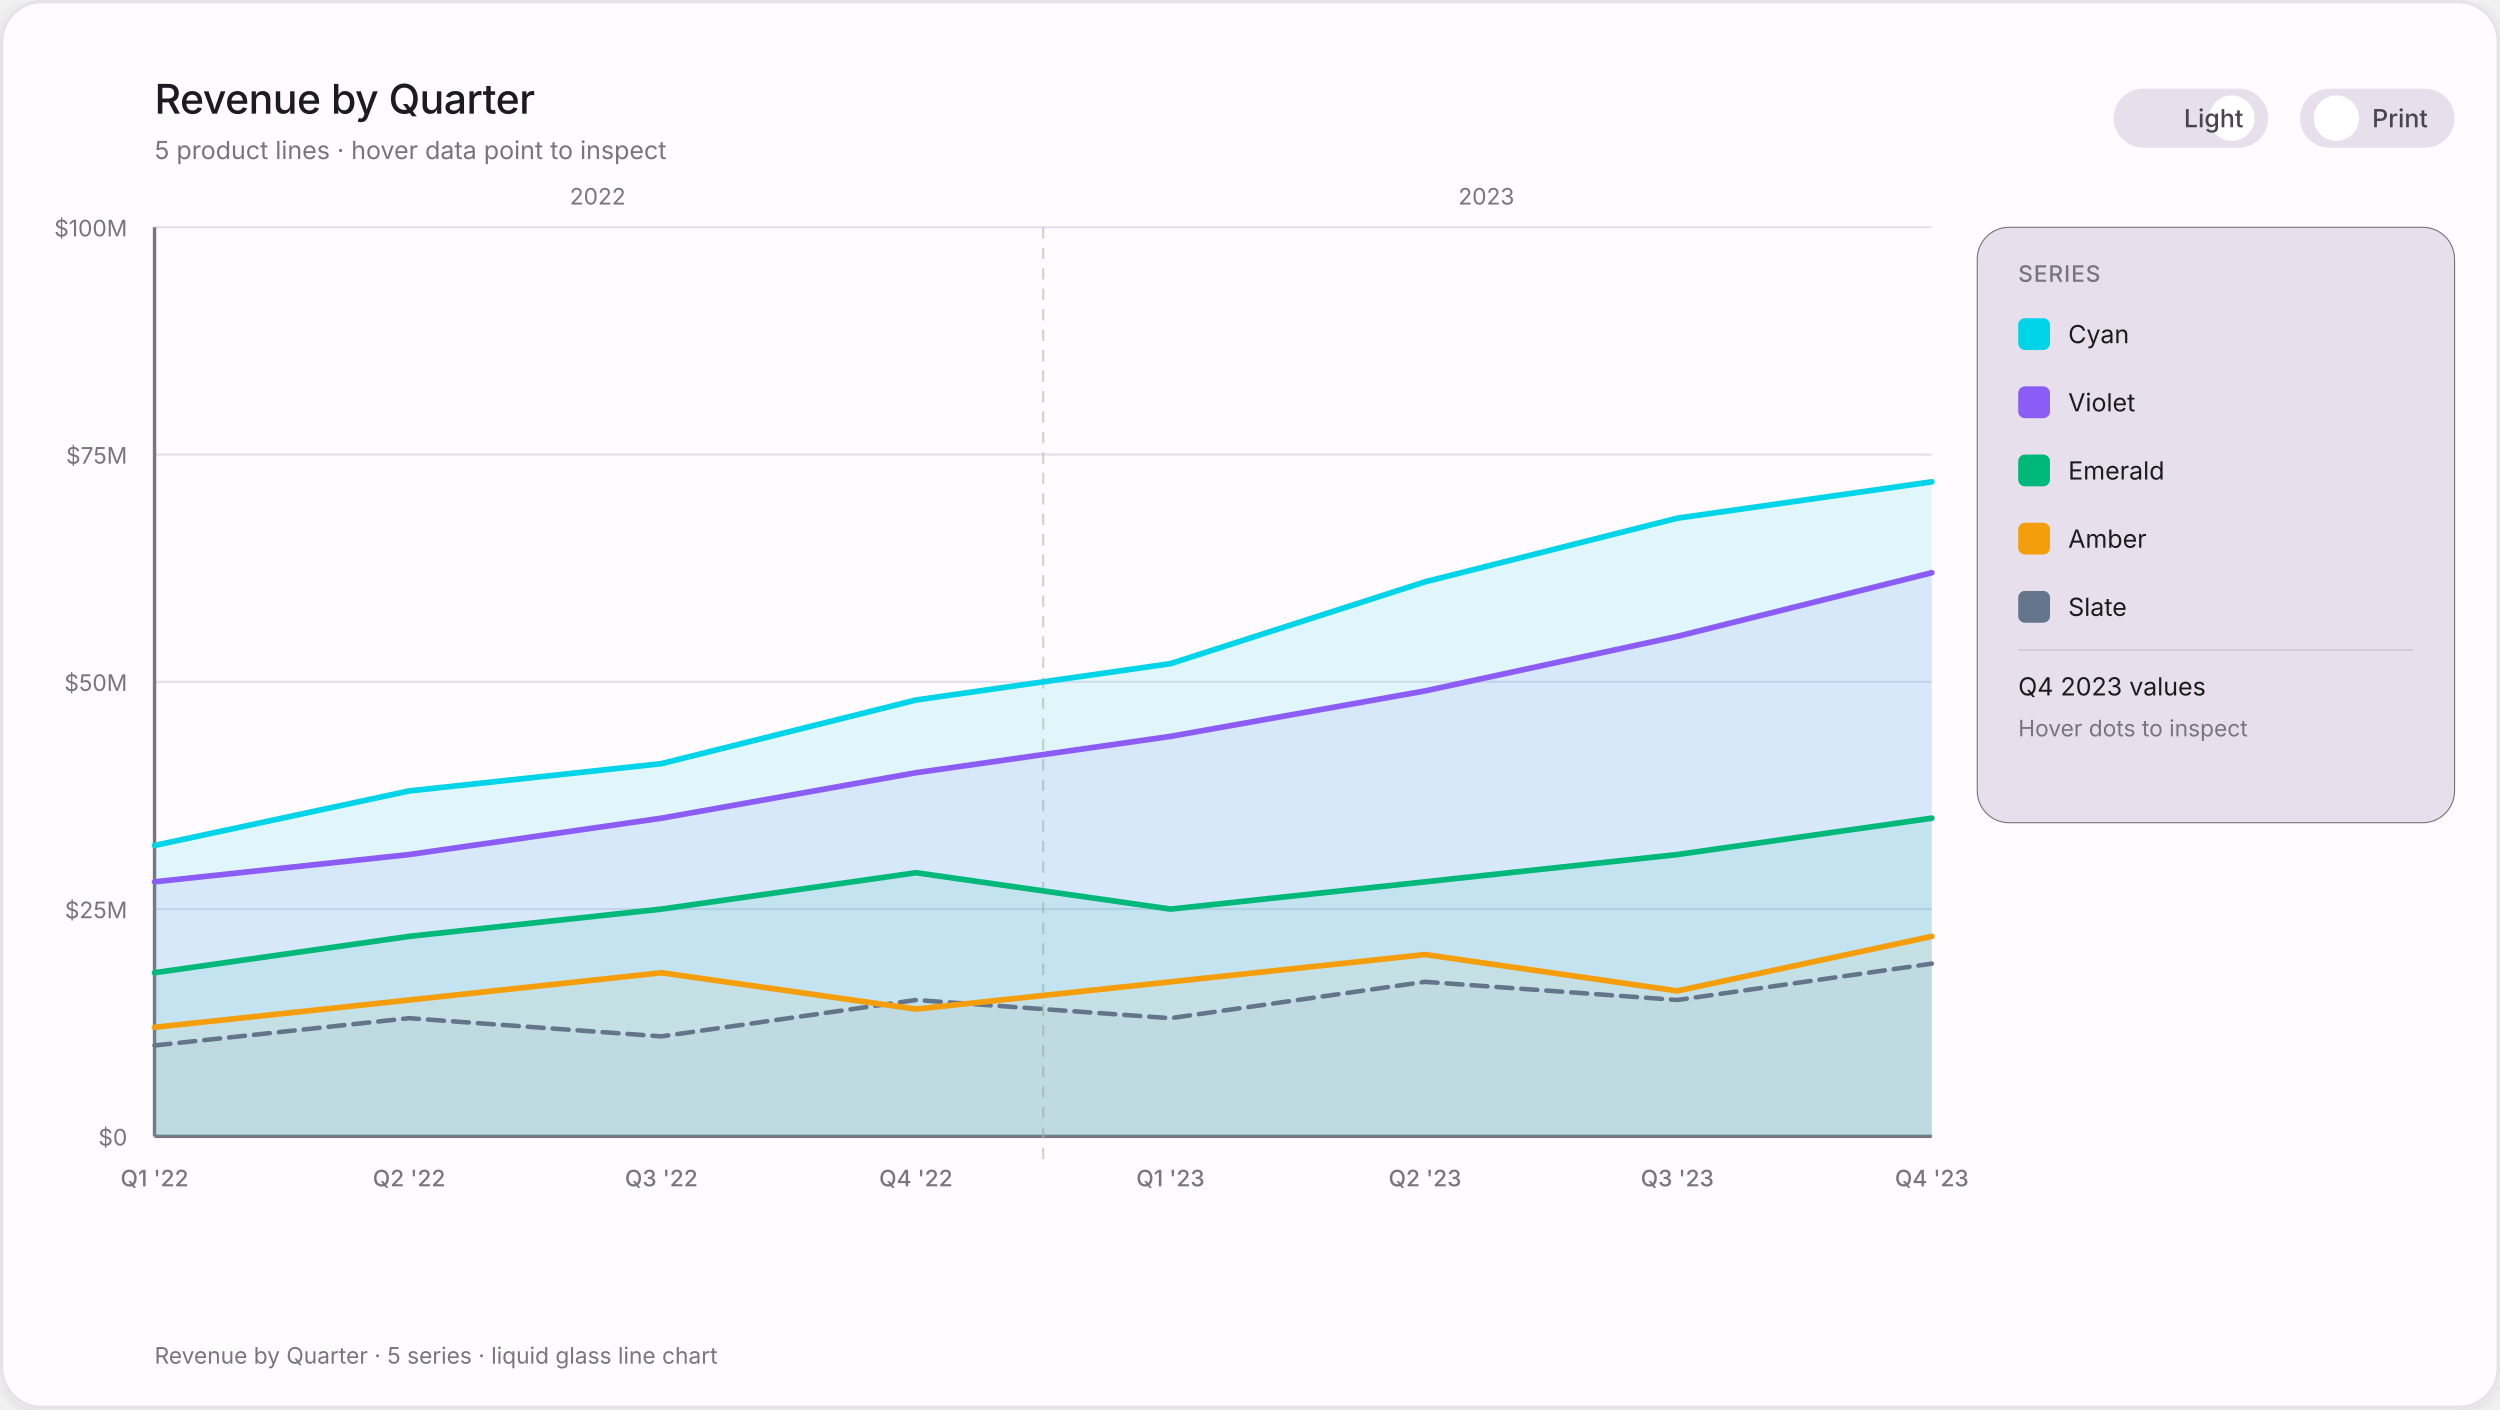
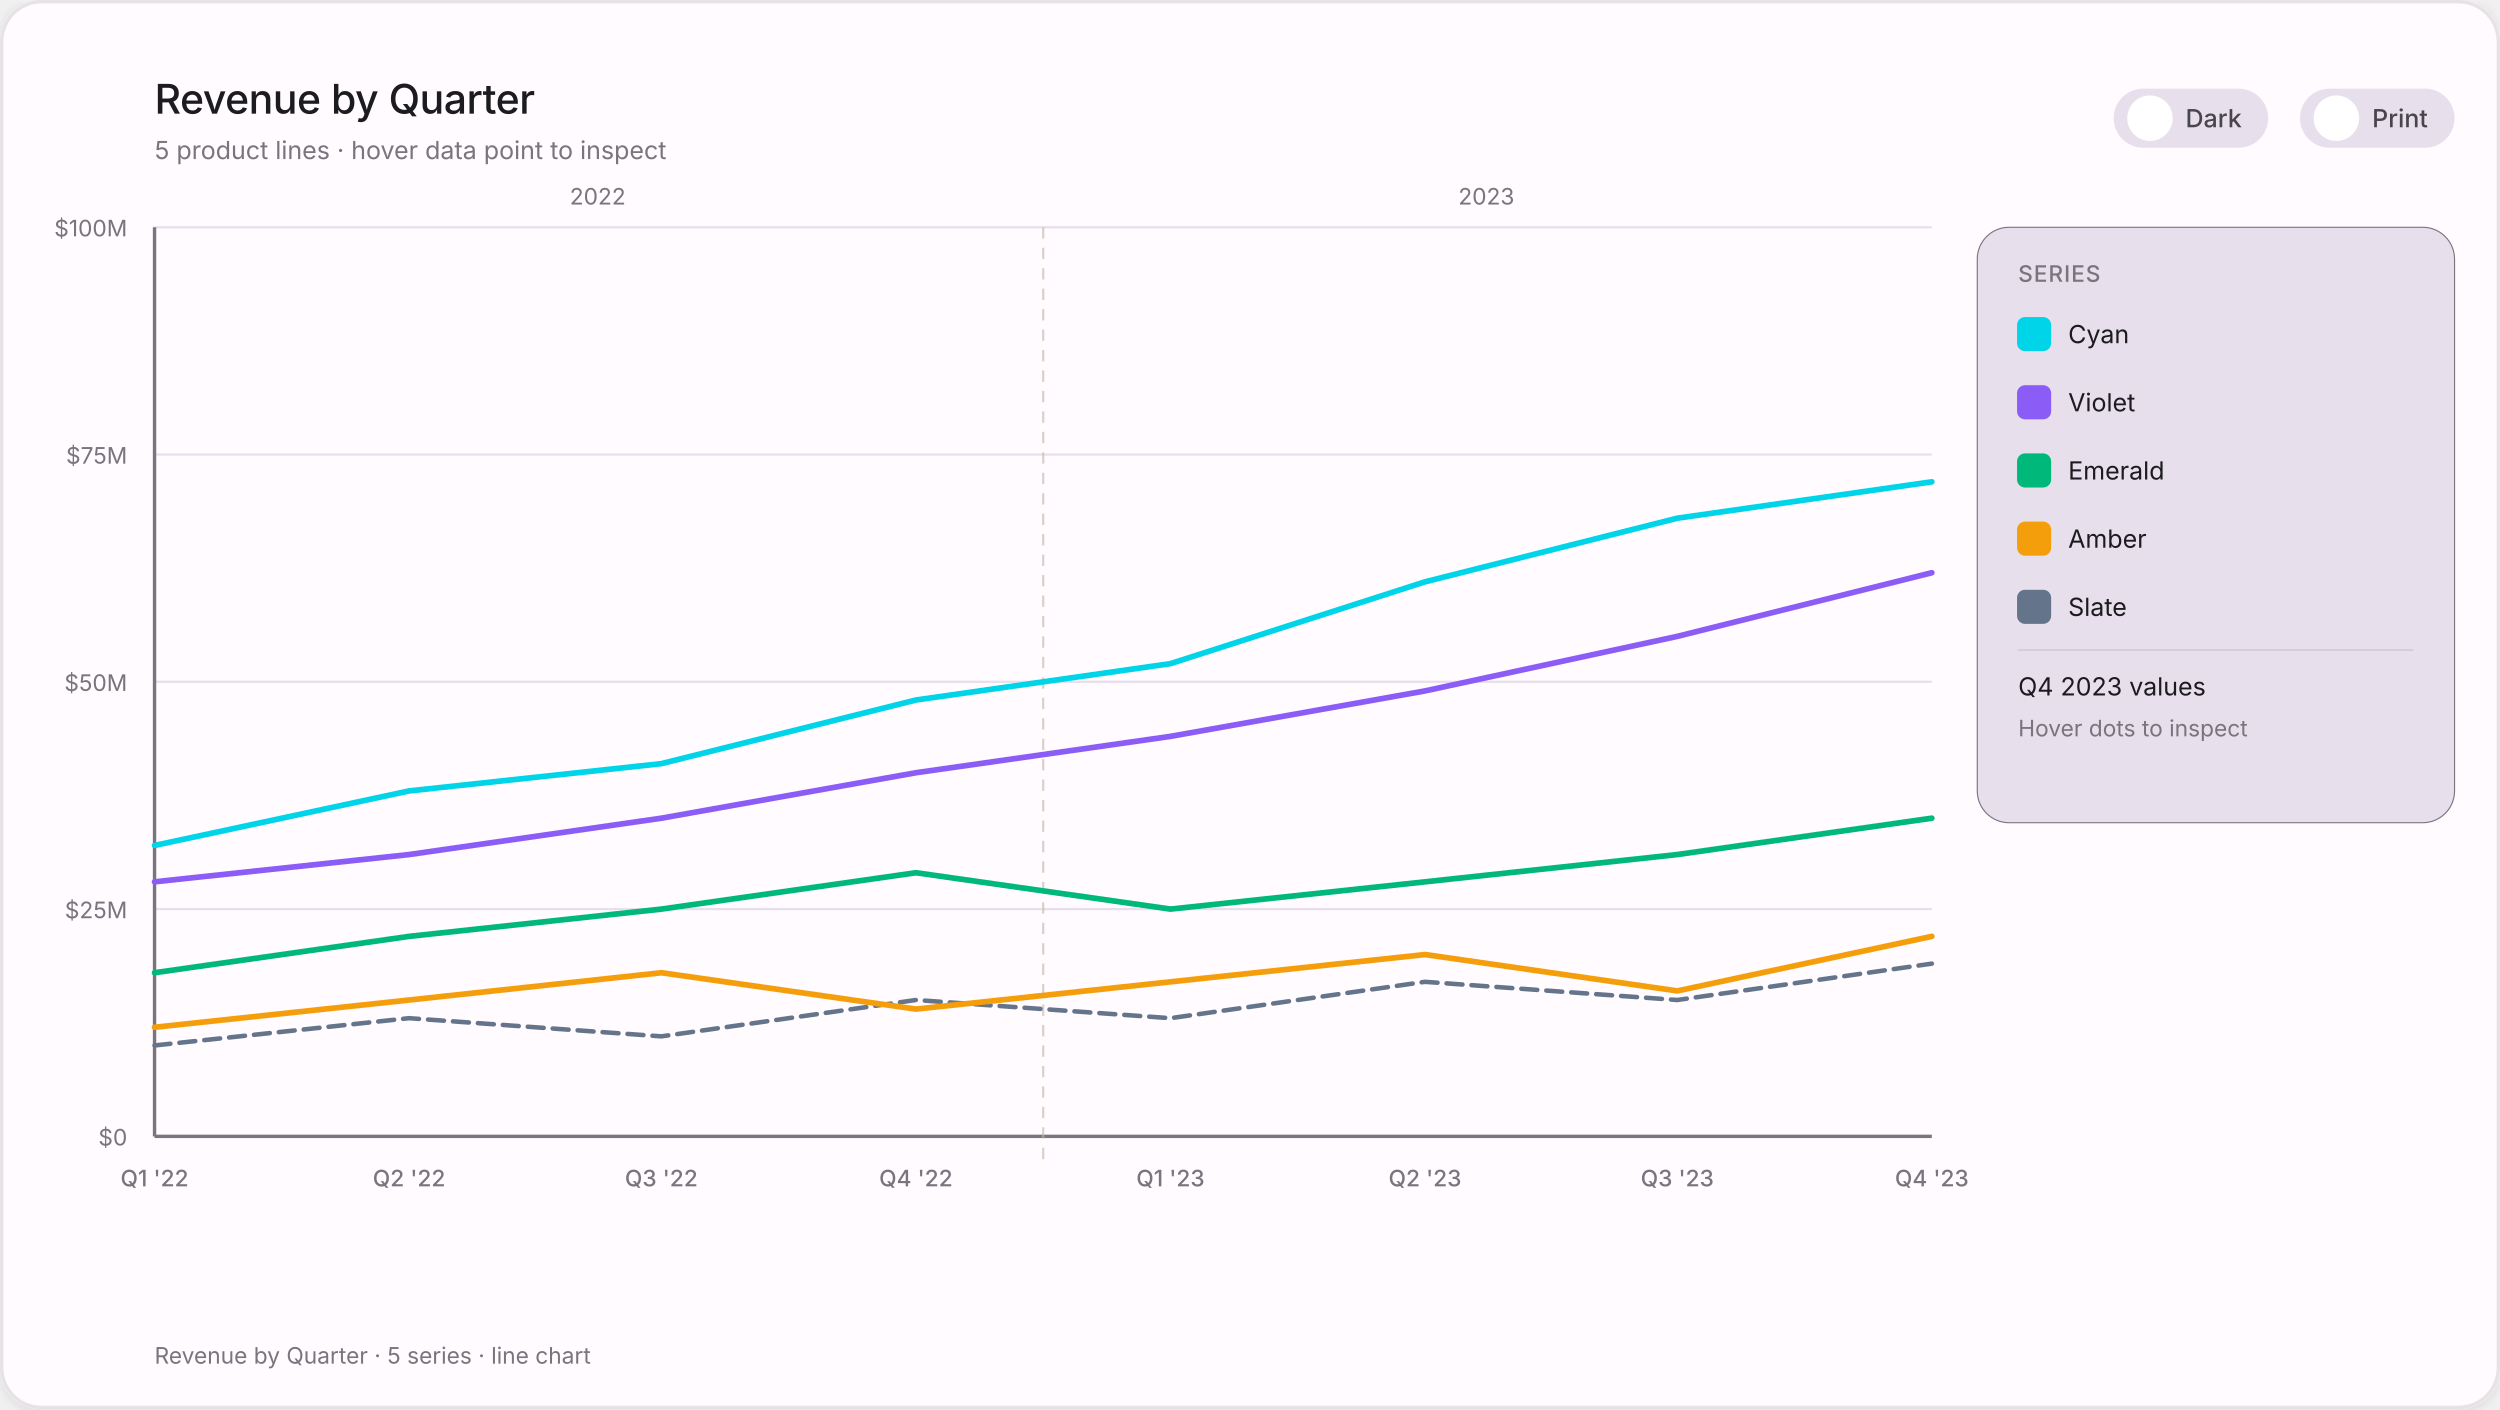
<svg xmlns="http://www.w3.org/2000/svg" id="root" viewBox="0 0 1100 620" width="100%" height="100%" preserveAspectRatio="xMidYMid meet" font-family="'Inter','Helvetica Neue',Arial,sans-serif">
  <defs>
-     <linearGradient id="c1">
-       <stop offset="0%" stop-color="#00D4E8" />
-     </linearGradient>
-     <linearGradient id="c2">
-       <stop offset="0%" stop-color="#8B5CF6" />
-     </linearGradient>
-     <linearGradient id="c3">
-       <stop offset="0%" stop-color="#00B87A" />
-     </linearGradient>
-     <linearGradient id="c4">
-       <stop offset="0%" stop-color="#F59E0B" />
-     </linearGradient>
-     <linearGradient id="c5">
-       <stop offset="0%" stop-color="#64748B" />
-     </linearGradient>
-     <linearGradient id="a1" x1="0" y1="0" x2="0" y2="1">
-       <stop offset="0%" stop-color="#00D4E8" stop-opacity="0.18" />
-       <stop offset="100%" stop-color="#00D4E8" stop-opacity="0.01" />
-     </linearGradient>
-     <linearGradient id="a2" x1="0" y1="0" x2="0" y2="1">
-       <stop offset="0%" stop-color="#8B5CF6" stop-opacity="0.15" />
-       <stop offset="100%" stop-color="#8B5CF6" stop-opacity="0.01" />
-     </linearGradient>
-     <linearGradient id="a3" x1="0" y1="0" x2="0" y2="1">
-       <stop offset="0%" stop-color="#00B87A" stop-opacity="0.12" />
-       <stop offset="100%" stop-color="#00B87A" stop-opacity="0.01" />
-     </linearGradient>
-     <linearGradient id="a4" x1="0" y1="0" x2="0" y2="1">
-       <stop offset="0%" stop-color="#F59E0B" stop-opacity="0.10" />
-       <stop offset="100%" stop-color="#F59E0B" stop-opacity="0.01" />
-     </linearGradient>
-     <linearGradient id="a5" x1="0" y1="0" x2="0" y2="1">
-       <stop offset="0%" stop-color="#64748B" stop-opacity="0.07" />
-       <stop offset="100%" stop-color="#64748B" stop-opacity="0.01" />
-     </linearGradient>
-     <linearGradient id="a1d" x1="0" y1="0" x2="0" y2="1">
-       <stop offset="0%" stop-color="#22D3EE" stop-opacity="0.18" />
-       <stop offset="100%" stop-color="#22D3EE" stop-opacity="0.01" />
-     </linearGradient>
-     <linearGradient id="a2d" x1="0" y1="0" x2="0" y2="1">
-       <stop offset="0%" stop-color="#A78BFA" stop-opacity="0.15" />
-       <stop offset="100%" stop-color="#A78BFA" stop-opacity="0.01" />
-     </linearGradient>
-     <linearGradient id="a3d" x1="0" y1="0" x2="0" y2="1">
-       <stop offset="0%" stop-color="#10B981" stop-opacity="0.12" />
-       <stop offset="100%" stop-color="#10B981" stop-opacity="0.01" />
-     </linearGradient>
-     <linearGradient id="a4d" x1="0" y1="0" x2="0" y2="1">
-       <stop offset="0%" stop-color="#FBB724" stop-opacity="0.10" />
-       <stop offset="100%" stop-color="#FBB724" stop-opacity="0.01" />
-     </linearGradient>
-     <linearGradient id="a5d" x1="0" y1="0" x2="0" y2="1">
-       <stop offset="0%" stop-color="#94A3B8" stop-opacity="0.07" />
-       <stop offset="100%" stop-color="#94A3B8" stop-opacity="0.01" />
-     </linearGradient>
    <style>
    .bg-main   { fill:#FFFBFE; filter:drop-shadow(0 1px 2px rgba(0,0,0,0.10)); }
    .ct        { font-size:18px; font-weight:500; fill:#1C1B1F; letter-spacing:-0.2px; }
    .cs        { font-size:11px; fill:#79747E; font-weight:400; }
    .an        { font-size:10px; fill:#79747E; font-weight:400; }
    .al        { font-size:10px; fill:#79747E; font-weight:500; }
    .lt        { font-size:11px; fill:#1C1B1F; font-weight:400; }
    .lv        { font-size:11px; fill:#1C1B1F; font-weight:500; }
    .lp        { font-size:10px; fill:#79747E; font-weight:400; }
    .gl        { stroke:#E7E0EC; stroke-width:1; }
    .bl        { stroke:#79747E; stroke-width:1.5; }
    .lgd-bg    { fill:#E7E0EC; stroke:#79747E; stroke-width:0.5; }
    .lgd-div   { stroke:#79747E; stroke-width:0.5; opacity:0.3; }
    .lgd-ttl   { font-size:10px; fill:#79747E; font-weight:500; letter-spacing:0.4px; }
    .footer    { font-size:10px; fill:#79747E; font-weight:400; }
    .t-wrap    { cursor:pointer; }
-     .t-track   { fill:#E7E0EC; }
-     .t-thumb   { fill:#ffffff; }
+     .t-track   { fill:#E7E0EC; } .t-thumb { fill:#ffffff; }
    .t-label   { font-size:11px; font-weight:500; fill:#49454F; }
-     .pt-track  { fill:#E7E0EC; transition:fill 0.3s; }
-     .pt-thumb  { fill:#ffffff; }
+     .pt-track  { fill:#E7E0EC; transition:fill 0.3s; } .pt-thumb { fill:#ffffff; }
    .pt-label  { font-size:11px; font-weight:500; fill:#49454F; }
    .lgd-val   { opacity:0; transition:opacity 0.2s; }
    svg.print .lgd-val  { opacity:1; }
    svg.print .pt-track { fill:#d97316; }
    .dot-g     { cursor:pointer; }
    .crosshair { stroke:#79747E; stroke-width:1; stroke-dasharray:4,3; opacity:0; transition:opacity 0.15s; }
    .tip       { opacity:0; pointer-events:none; transition:opacity 0.15s ease; }
    svg.print .tip { opacity:0 !important; }
-     .bub-bg    { fill:#FFFBFE; }
-     .bub-bdr   { fill:none; stroke:#79747E; stroke-width:1; }
-     .bub-tip-p { fill:#FFFBFE; stroke:none; }
-     .bub-val   { fill:#1C1B1F; font-size:13px; font-weight:500; }
-     .bub-lbl   { fill:#49454F; font-size:10px; font-weight:400; }
+     .bub-bg  { fill:#FFFBFE; }
+     .bub-bdr { fill:#FFFBFE; stroke:#79747E; stroke-width:1; }
+     .bub-tip { fill:#FFFBFE; stroke:#79747E; stroke-width:1; }
+     .bub-val { fill:#1C1B1F; font-size:13px; font-weight:500; }
+     .bub-lbl { fill:#49454F; font-size:10px; font-weight:400; }

-     @keyframes drawLine { from { stroke-dashoffset: var(--len, 900); } to { stroke-dashoffset: 0; } }
-     .line-path { stroke-dasharray: var(--len, 900); stroke-dashoffset: var(--len, 900);
-                  animation: drawLine 1.2s cubic-bezier(0.4,0,0.2,1) both; }
-     .s1 { animation-delay:0.0s; }  .s2 { animation-delay:0.15s; }
-     .s3 { animation-delay:0.3s; }  .s4 { animation-delay:0.45s; } .s5 { animation-delay:0.6s; }
+     /* ── standard palette ── */
+     .bar-1 { fill:#00D4E8; stroke:#00D4E8; } .bar-2 { fill:#8B5CF6; stroke:#8B5CF6; }
+     .bar-3 { fill:#00B87A; stroke:#00B87A; } .bar-4 { fill:#F59E0B; stroke:#F59E0B; }
+     .bar-5 { fill:#64748B; stroke:#64748B; }
+     svg.dark .bar-1 { fill:#22D3EE; stroke:#22D3EE; } svg.dark .bar-2 { fill:#A78BFA; stroke:#A78BFA; }
+     svg.dark .bar-3 { fill:#10B981; stroke:#10B981; } svg.dark .bar-4 { fill:#FBB724; stroke:#FBB724; }
+     svg.dark .bar-5 { fill:#94A3B8; stroke:#94A3B8; }

-     @keyframes popDot { from { transform:scale(0); opacity:0; } to { transform:scale(1); opacity:1; } }
-     .dot-inner { animation: popDot 0.35s cubic-bezier(0.34,1.4,0.64,1) both; }
+     /* ── line draw animation — both safe: animates stroke-dashoffset not opacity ── */
+     @keyframes drawLine { from{stroke-dashoffset:var(--len,900)} to{stroke-dashoffset:0} }
+     .line-path { stroke-dasharray:var(--len,900); stroke-dashoffset:var(--len,900);
+                  animation:drawLine 1.2s cubic-bezier(0.4,0,0.2,1) both; }
+     .s1 { animation-delay:0.00s; } .s2 { animation-delay:0.25s; }
+     .s3 { animation-delay:0.50s; } .s4 { animation-delay:0.75s; } .s5 { animation-delay:1.00s; }

-     /* dimming — driven by JS adding .hovering to #root */
-     .line-path  { transition: opacity 0.15s; }
-     .area-path  { transition: opacity 0.15s; }
-     .dot-inner  { transition: opacity 0.15s; }
-     svg.hovering .line-path  { opacity: 0.12; }
-     svg.hovering .area-path  { opacity: 0.12; }
-     svg.hovering .dot-inner  { opacity: 0.12; }
-     svg.hovering .line-path.active  { opacity: 1; }
-     svg.hovering .area-path.active  { opacity: 1; }
-     svg.hovering .dot-inner.active  { opacity: 1; }
+     /* ── dot animation — Method A1: animationend adds .visible ── */
+     @keyframes popDot { from{transform:scale(0);opacity:0} to{transform:scale(1);opacity:1} }
+     .dot-inner         { opacity:0; cursor:pointer; transition:opacity 0.2s ease; }
+     .dot-inner.visible { opacity:1; }

-     svg.dark .bg-main   { fill:#1C1B1F; filter:drop-shadow(0 1px 4px rgba(0,0,0,0.25)); }
-     svg.dark .ct        { fill:#E6E0E9; }
-     svg.dark .cs        { fill:#938F99; }
-     svg.dark .an        { fill:#938F99; }
-     svg.dark .al        { fill:#938F99; }
-     svg.dark .lt        { fill:#E6E0E9; }
-     svg.dark .lv        { fill:#E6E0E9; }
-     svg.dark .lp        { fill:#938F99; }
-     svg.dark .gl        { stroke:#49454F; }
-     svg.dark .bl        { stroke:#938F99; }
-     svg.dark .lgd-bg    { fill:#49454F; stroke:#938F99; }
-     svg.dark .lgd-div   { stroke:#938F99; }
-     svg.dark .lgd-ttl   { fill:#938F99; }
-     svg.dark .footer    { fill:#938F99; }
-     svg.dark .t-track   { fill:#49454F; }
-     svg.dark .t-label   { fill:#CAC4D0; }
-     svg.dark .pt-track  { fill:#49454F; }
-     svg.dark .pt-label  { fill:#CAC4D0; }
+     /* ── hover dimming — gated on .ca.ready ── */
+     .line-path { transition:opacity 0.2s ease; }
+     .area-path { transition:opacity 0.2s ease; }
+     .ca.ready.hovering .line-path              { opacity:0.20; }
+     .ca.ready.hovering .area-path              { opacity:0.20; }
+     .ca.ready.hovering .dot-inner.visible      { opacity:0.20; }
+     .ca.ready.hovering .line-path.active       { opacity:1; }
+     .ca.ready.hovering .area-path.active       { opacity:1; }
+     .ca.ready.hovering .dot-inner.visible.active { opacity:1; }
+ 
+     svg.dark .bg-main  { fill:#1C1B1F; filter:drop-shadow(0 1px 4px rgba(0,0,0,0.25)); }
+     svg.dark .ct       { fill:#E6E0E9; } svg.dark .cs { fill:#938F99; }
+     svg.dark .an       { fill:#938F99; } svg.dark .al { fill:#938F99; }
+     svg.dark .lt       { fill:#E6E0E9; } svg.dark .lv { fill:#E6E0E9; }
+     svg.dark .lp       { fill:#938F99; }
+     svg.dark .gl       { stroke:#49454F; } svg.dark .bl { stroke:#938F99; }
+     svg.dark .lgd-bg   { fill:#49454F; stroke:#938F99; }
+     svg.dark .lgd-div  { stroke:#938F99; } svg.dark .lgd-ttl { fill:#938F99; }
+     svg.dark .footer   { fill:#938F99; }
+     svg.dark .t-track  { fill:#49454F; } svg.dark .t-label  { fill:#CAC4D0; }
+     svg.dark .pt-track { fill:#49454F; } svg.dark .pt-label { fill:#CAC4D0; }
    svg.dark.print .pt-track { fill:#d97316; }
    svg.dark .crosshair { stroke:#938F99; }
-     svg.dark .bub-bg    { fill:#1C1B1F; }
-     svg.dark .bub-bdr   { fill:none; stroke:#938F99; stroke-width:1; }
-     svg.dark .bub-tip-p { fill:#1C1B1F; stroke:none; }
-     svg.dark .bub-val   { fill:#E6E0E9; }
-     svg.dark .bub-lbl   { fill:#CAC4D0; }
-     .border-dark  { display:none; }
-     .border-light { display:block; }
-     svg.dark .border-dark  { display:block; }
-     svg.dark .border-light { display:none; }
+     svg.dark .bub-bg   { fill:#1C1B1F; }
+     svg.dark .bub-bdr  { fill:#1C1B1F; stroke:#938F99; }
+     svg.dark .bub-tip  { fill:#1C1B1F; stroke:#938F99; }
+     svg.dark .bub-val  { fill:#E6E0E9; }
+     svg.dark .bub-lbl  { fill:#CAC4D0; }
+     .border-dark  { display:none; } .border-light { display:block; }
+     svg.dark .border-dark  { display:block; } svg.dark .border-light { display:none; }
  </style>
  </defs>
  <rect class="bg-main" width="1100" height="620" rx="18" />
  <g class="border-dark">
    <rect x="0.75" y="0.75" width="1098.5" height="618.5" rx="17.5" fill="none" stroke="rgba(0,242,255,0.22)" stroke-width="1.5" />
  </g>
  <g class="border-light">
    <rect x="0.75" y="0.75" width="1098.5" height="618.5" rx="17.5" fill="none" stroke="rgba(0,0,0,0.10)" stroke-width="1.5" />
  </g>
  <text x="68" y="50" class="ct">Revenue by Quarter</text>
  <text x="68" y="70" class="cs">5 product lines · hover data point to inspect</text>
  <g class="t-wrap" id="dark-toggle" transform="translate(930,52)">
    <rect x="0" y="-13" width="68" height="26" rx="13" class="t-track" />
-     <circle id="tthumb" cx="52" cy="0" r="10" class="t-thumb" />
-     <text id="tlabel" x="44" y="4" class="t-label" text-anchor="middle">Light</text>
+     <circle id="tthumb" cx="16" cy="0" r="10" class="t-thumb" />
+     <text id="tlabel" x="44" y="4" class="t-label" text-anchor="middle">Dark</text>
  </g>
  <g class="t-wrap" id="print-toggle" transform="translate(1012,52)">
    <rect x="0" y="-13" width="68" height="26" rx="13" class="pt-track" />
    <circle id="pthumb" cx="16" cy="0" r="10" class="pt-thumb" />
    <text id="plabel" x="44" y="4" class="pt-label" text-anchor="middle">Print</text>
  </g>
  <line x1="68" y1="500" x2="850" y2="500" class="bl" />
  <line x1="68" y1="400" x2="850" y2="400" class="gl" />
  <line x1="68" y1="300" x2="850" y2="300" class="gl" />
  <line x1="68" y1="200" x2="850" y2="200" class="gl" />
  <line x1="68" y1="100" x2="850" y2="100" class="gl" />
  <line x1="68" y1="100" x2="68" y2="500" class="bl" />
  <text x="56" y="504" class="an" text-anchor="end">$0</text>
  <text x="56" y="404" class="an" text-anchor="end">$25M</text>
  <text x="56" y="304" class="an" text-anchor="end">$50M</text>
  <text x="56" y="204" class="an" text-anchor="end">$75M</text>
  <text x="56" y="104" class="an" text-anchor="end">$100M</text>
  <text x="68" y="522" class="al" text-anchor="middle">Q1 '22</text>
  <text x="180" y="522" class="al" text-anchor="middle">Q2 '22</text>
  <text x="291" y="522" class="al" text-anchor="middle">Q3 '22</text>
  <text x="403" y="522" class="al" text-anchor="middle">Q4 '22</text>
  <text x="515" y="522" class="al" text-anchor="middle">Q1 '23</text>
  <text x="627" y="522" class="al" text-anchor="middle">Q2 '23</text>
  <text x="738" y="522" class="al" text-anchor="middle">Q3 '23</text>
  <text x="850" y="522" class="al" text-anchor="middle">Q4 '23</text>
  <line x1="459" y1="100" x2="459" y2="510" stroke="#c0b8a8" stroke-width="1" stroke-dasharray="5,4" opacity="0.6" />
  <text x="263" y="90" class="an" text-anchor="middle">2022</text>
  <text x="654" y="90" class="an" text-anchor="middle">2023</text>
-   <path id="area-5" class="area-path" data-series="5" d="M68,500 L68,460 L180,448 L291,456 L403,440 L515,448 L627,432 L738,440 L850,424 L850,500 Z" fill="#64748B" fill-opacity="0.05" />
-   <path id="area-4" class="area-path" data-series="4" d="M68,500 L68,452 L180,440 L291,428 L403,444 L515,432 L627,420 L738,436 L850,412 L850,500 Z" fill="#F59E0B" fill-opacity="0.07" />
-   <path id="area-3" class="area-path" data-series="3" d="M68,500 L68,428 L180,412 L291,400 L403,384 L515,400 L627,388 L738,376 L850,360 L850,500 Z" fill="#00B87A" fill-opacity="0.09" />
-   <path id="area-2" class="area-path" data-series="2" d="M68,500 L68,388 L180,376 L291,360 L403,340 L515,324 L627,304 L738,280 L850,252 L850,500 Z" fill="#8B5CF6" fill-opacity="0.10" />
-   <path id="area-1" class="area-path" data-series="1" d="M68,500 L68,372 L180,348 L291,336 L403,308 L515,292 L627,256 L738,228 L850,212 L850,500 Z" fill="#00D4E8" fill-opacity="0.12" />
-   <path id="line-5" class="line-path s5" data-series="5" style="--len:900" fill="none" stroke="#64748B" stroke-width="2" stroke-linejoin="round" stroke-linecap="round" stroke-dasharray="7,4" d="M68,460 L180,448 L291,456 L403,440 L515,448 L627,432 L738,440 L850,424" />
-   <path id="line-4" class="line-path s4" data-series="4" style="--len:900" fill="none" stroke="#F59E0B" stroke-width="2.5" stroke-linejoin="round" stroke-linecap="round" d="M68,452 L180,440 L291,428 L403,444 L515,432 L627,420 L738,436 L850,412" />
-   <path id="line-3" class="line-path s3" data-series="3" style="--len:900" fill="none" stroke="#00B87A" stroke-width="2.5" stroke-linejoin="round" stroke-linecap="round" d="M68,428 L180,412 L291,400 L403,384 L515,400 L627,388 L738,376 L850,360" />
-   <path id="line-2" class="line-path s2" data-series="2" style="--len:900" fill="none" stroke="#8B5CF6" stroke-width="2.5" stroke-linejoin="round" stroke-linecap="round" d="M68,388 L180,376 L291,360 L403,340 L515,324 L627,304 L738,280 L850,252" />
-   <path id="line-1" class="line-path s1" data-series="1" style="--len:900" fill="none" stroke="#00D4E8" stroke-width="2.5" stroke-linejoin="round" stroke-linecap="round" d="M68,372 L180,348 L291,336 L403,308 L515,292 L627,256 L738,228 L850,212" />
-   <g id="crosshairs">
-     <line id="ch0" class="crosshair" x1="68" y1="100" x2="68" y2="500" />
-     <line id="ch1" class="crosshair" x1="180" y1="100" x2="180" y2="500" />
-     <line id="ch2" class="crosshair" x1="291" y1="100" x2="291" y2="500" />
-     <line id="ch3" class="crosshair" x1="403" y1="100" x2="403" y2="500" />
-     <line id="ch4" class="crosshair" x1="515" y1="100" x2="515" y2="500" />
-     <line id="ch5" class="crosshair" x1="627" y1="100" x2="627" y2="500" />
-     <line id="ch6" class="crosshair" x1="738" y1="100" x2="738" y2="500" />
-     <line id="ch7" class="crosshair" x1="850" y1="100" x2="850" y2="500" />
+   <g class="ca" id="ca">
+     <path id="area-5" class="area-path" data-series="5" d="M68,500 L68,460 L180,448 L291,456 L403,440 L515,448 L627,432 L738,440 L850,424 L850,500 Z" fill="url(#a5)" />
+     <path id="area-4" class="area-path" data-series="4" d="M68,500 L68,452 L180,440 L291,428 L403,444 L515,432 L627,420 L738,436 L850,412 L850,500 Z" fill="url(#a4)" />
+     <path id="area-3" class="area-path" data-series="3" d="M68,500 L68,428 L180,412 L291,400 L403,384 L515,400 L627,388 L738,376 L850,360 L850,500 Z" fill="url(#a3)" />
+     <path id="area-2" class="area-path" data-series="2" d="M68,500 L68,388 L180,376 L291,360 L403,340 L515,324 L627,304 L738,280 L850,252 L850,500 Z" fill="url(#a2)" />
+     <path id="area-1" class="area-path" data-series="1" d="M68,500 L68,372 L180,348 L291,336 L403,308 L515,292 L627,256 L738,228 L850,212 L850,500 Z" fill="url(#a1)" />
+     <path id="line-5" class="line-path bar-5 s5" data-series="5" style="--len:900;fill:none" stroke-width="2" stroke-linejoin="round" stroke-linecap="round" stroke-dasharray="7,4" d="M68,460 L180,448 L291,456 L403,440 L515,448 L627,432 L738,440 L850,424" />
+     <path id="line-4" class="line-path bar-4 s4" data-series="4" style="--len:900;fill:none" stroke-width="2.5" stroke-linejoin="round" stroke-linecap="round" d="M68,452 L180,440 L291,428 L403,444 L515,432 L627,420 L738,436 L850,412" />
+     <path id="line-3" class="line-path bar-3 s3" data-series="3" style="--len:900;fill:none" stroke-width="2.5" stroke-linejoin="round" stroke-linecap="round" d="M68,428 L180,412 L291,400 L403,384 L515,400 L627,388 L738,376 L850,360" />
+     <path id="line-2" class="line-path bar-2 s2" data-series="2" style="--len:900;fill:none" stroke-width="2.5" stroke-linejoin="round" stroke-linecap="round" d="M68,388 L180,376 L291,360 L403,340 L515,324 L627,304 L738,280 L850,252" />
+     <path id="line-1" class="line-path bar-1 s1" data-series="1" style="--len:900;fill:none" stroke-width="2.5" stroke-linejoin="round" stroke-linecap="round" d="M68,372 L180,348 L291,336 L403,308 L515,292 L627,256 L738,228 L850,212" />
+     <g id="crosshairs">
+       <line id="ch0" class="crosshair" x1="68" y1="100" x2="68" y2="500" />
+       <line id="ch1" class="crosshair" x1="180" y1="100" x2="180" y2="500" />
+       <line id="ch2" class="crosshair" x1="291" y1="100" x2="291" y2="500" />
+       <line id="ch3" class="crosshair" x1="403" y1="100" x2="403" y2="500" />
+       <line id="ch4" class="crosshair" x1="515" y1="100" x2="515" y2="500" />
+       <line id="ch5" class="crosshair" x1="627" y1="100" x2="627" y2="500" />
+       <line id="ch6" class="crosshair" x1="738" y1="100" x2="738" y2="500" />
+       <line id="ch7" class="crosshair" x1="850" y1="100" x2="850" y2="500" />
+     </g>
+     <g id="dots-layer" />
  </g>
-   <g id="dots-layer" />
  <g id="tip-layer" />
-   <rect x="870" y="100" width="210" height="262" rx="14" class="lgd-bg" stroke-width="1" />
+   <rect x="870" y="100" width="210" height="262" rx="14" class="lgd-bg" />
  <text x="888" y="124" class="lgd-ttl">SERIES</text>
  <g transform="translate(888,140)">
-     <rect x="0" y="0" width="14" height="14" rx="3" fill="url(#c1)" />
+     <rect class="bar-1" x="0" y="0" width="14" height="14" rx="3" />
    <text x="22" y="11" class="lt">Cyan</text>
    <text x="188" y="11" class="lv lgd-val" text-anchor="end">$72M</text>
  </g>
  <g transform="translate(888,170)">
-     <rect x="0" y="0" width="14" height="14" rx="3" fill="url(#c2)" />
+     <rect class="bar-2" x="0" y="0" width="14" height="14" rx="3" />
    <text x="22" y="11" class="lt">Violet</text>
    <text x="188" y="11" class="lv lgd-val" text-anchor="end">$62M</text>
  </g>
  <g transform="translate(888,200)">
-     <rect x="0" y="0" width="14" height="14" rx="3" fill="url(#c3)" />
+     <rect class="bar-3" x="0" y="0" width="14" height="14" rx="3" />
    <text x="22" y="11" class="lt">Emerald</text>
    <text x="188" y="11" class="lv lgd-val" text-anchor="end">$35M</text>
  </g>
  <g transform="translate(888,230)">
-     <rect x="0" y="0" width="14" height="14" rx="3" fill="url(#c4)" />
+     <rect class="bar-4" x="0" y="0" width="14" height="14" rx="3" />
    <text x="22" y="11" class="lt">Amber</text>
    <text x="188" y="11" class="lv lgd-val" text-anchor="end">$22M</text>
  </g>
  <g transform="translate(888,260)">
-     <rect x="0" y="0" width="14" height="14" rx="3" fill="url(#c5)" />
+     <rect class="bar-5" x="0" y="0" width="14" height="14" rx="3" />
    <text x="22" y="11" class="lt">Slate</text>
    <text x="188" y="11" class="lv lgd-val" text-anchor="end">$19M</text>
  </g>
  <line x1="888" y1="286" x2="1062" y2="286" class="lgd-div" />
  <text x="888" y="306" class="lt">Q4 2023 values</text>
  <text x="888" y="324" class="lp">Hover dots to inspect</text>
-   <text x="68" y="600" class="footer">Revenue by Quarter · 5 series · liquid glass line chart</text>
+   <text x="68" y="600" class="footer">Revenue by Quarter · 5 series · line chart</text>
</svg>
